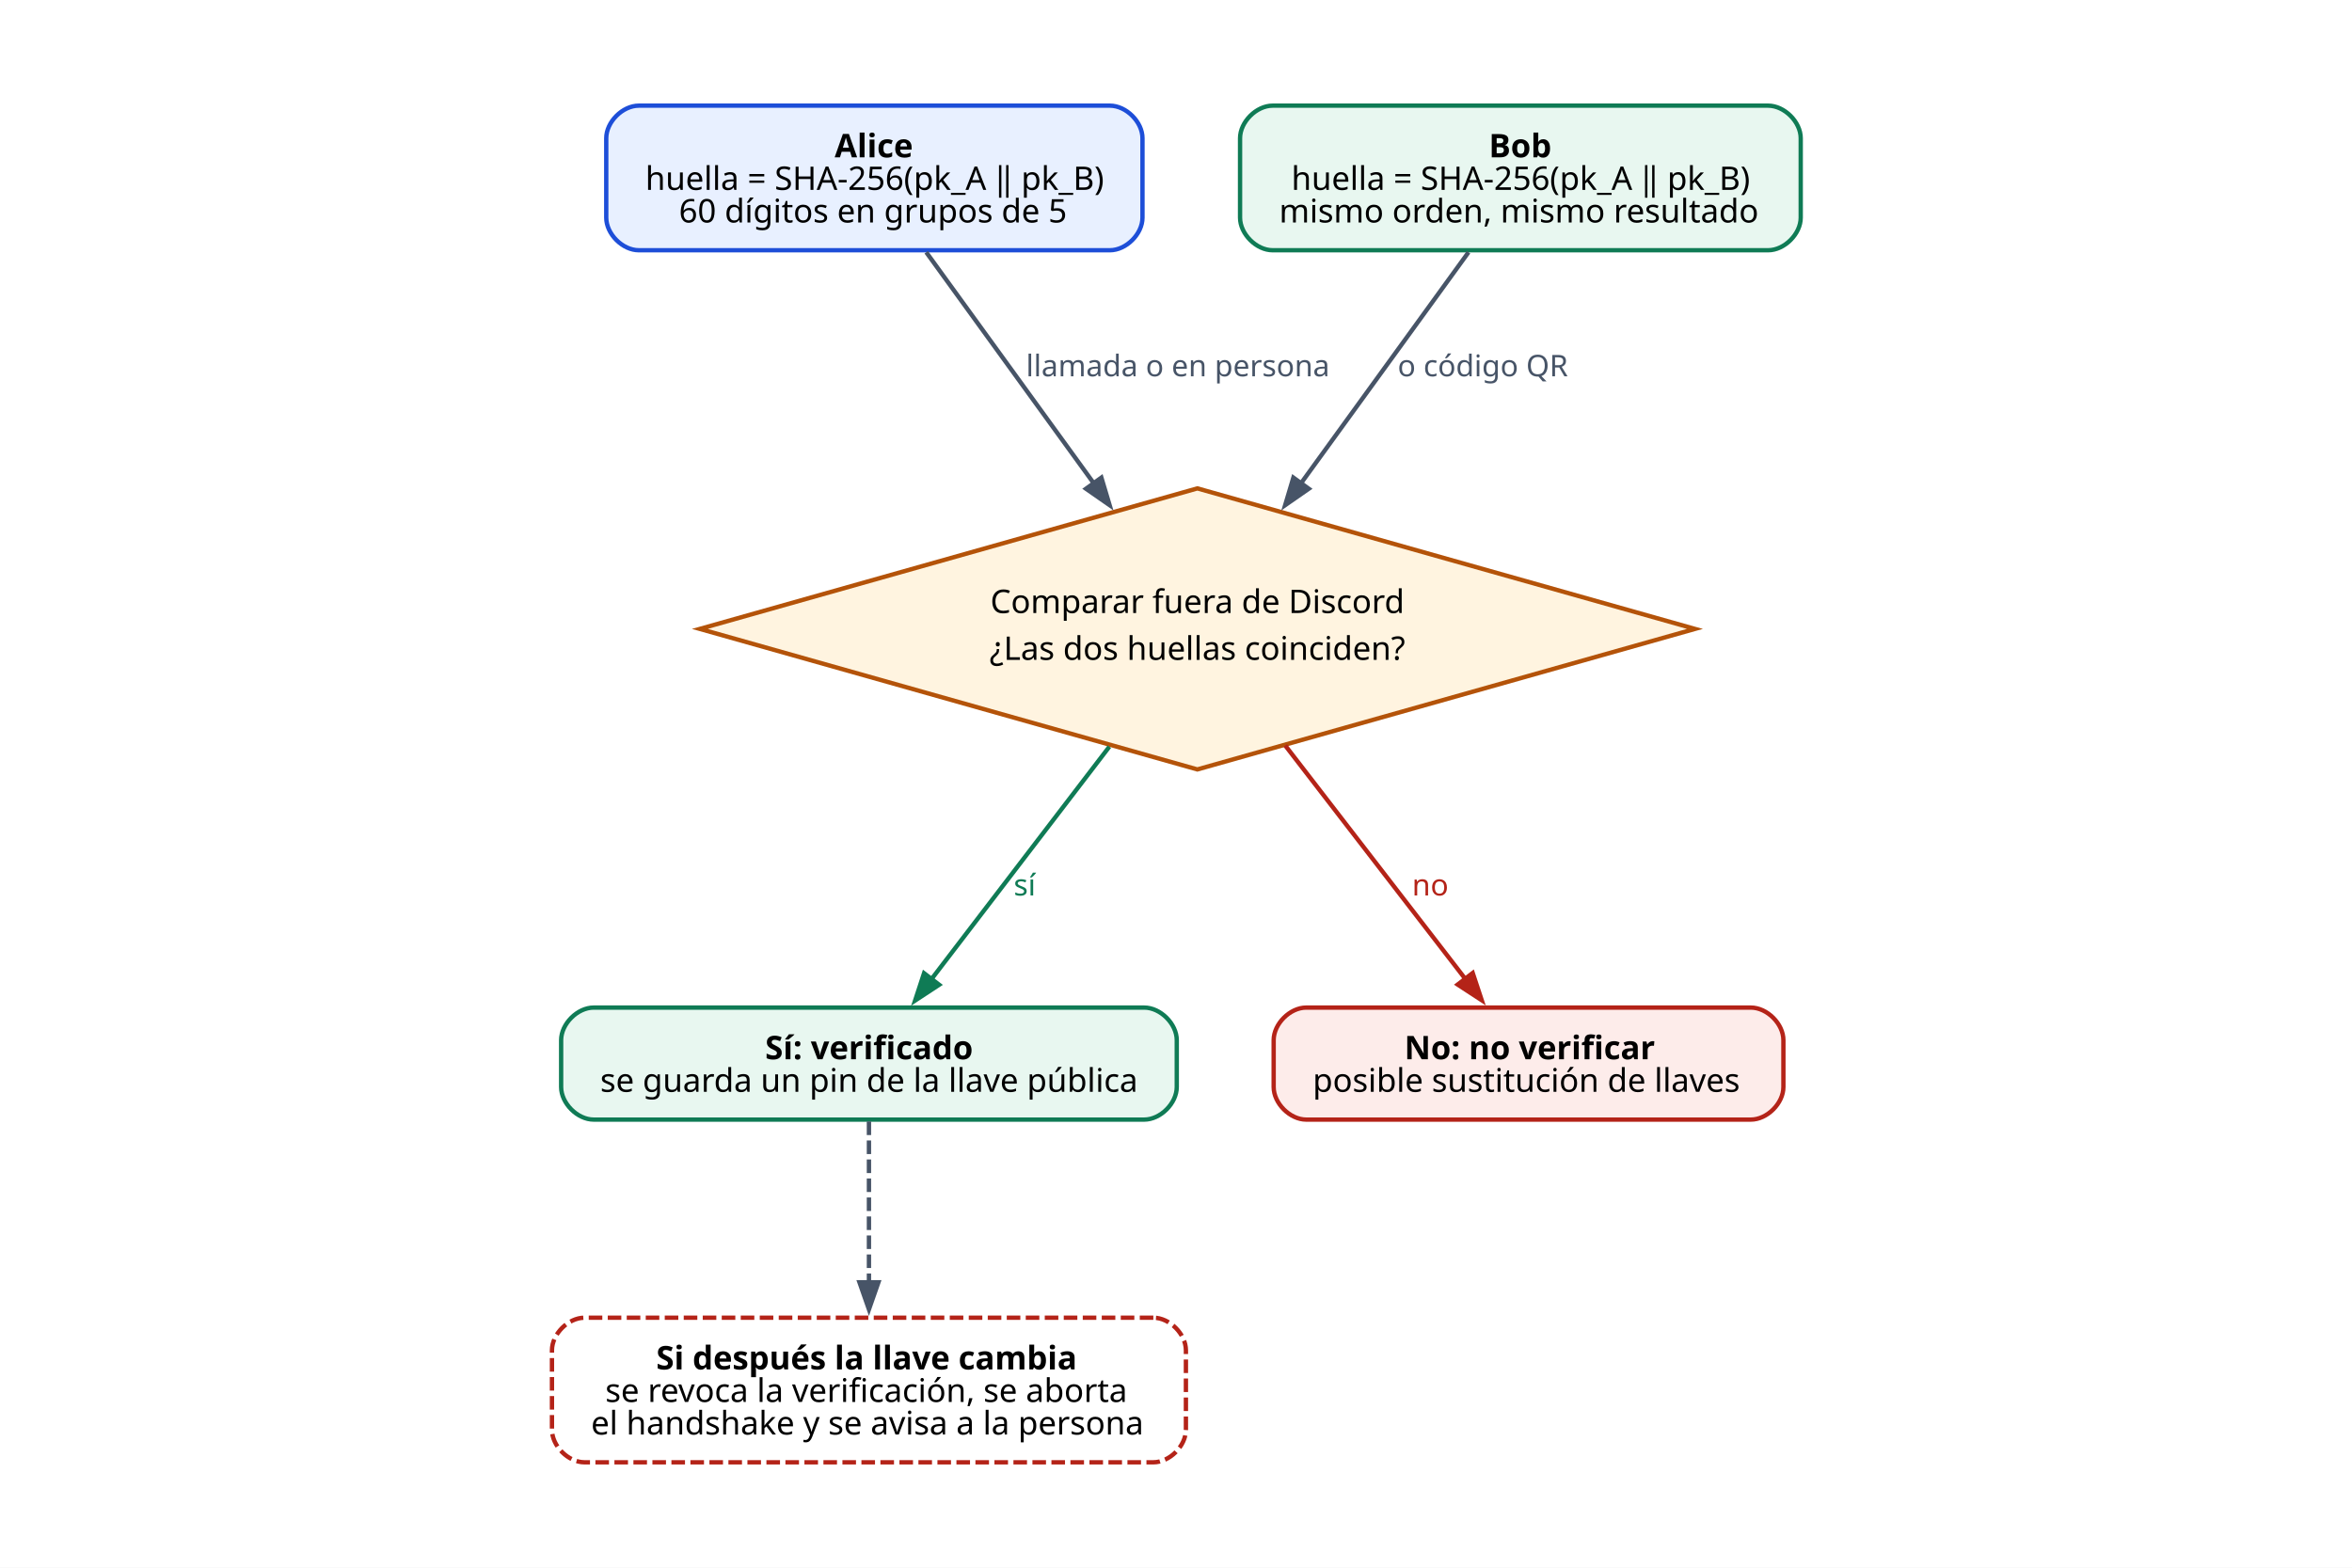
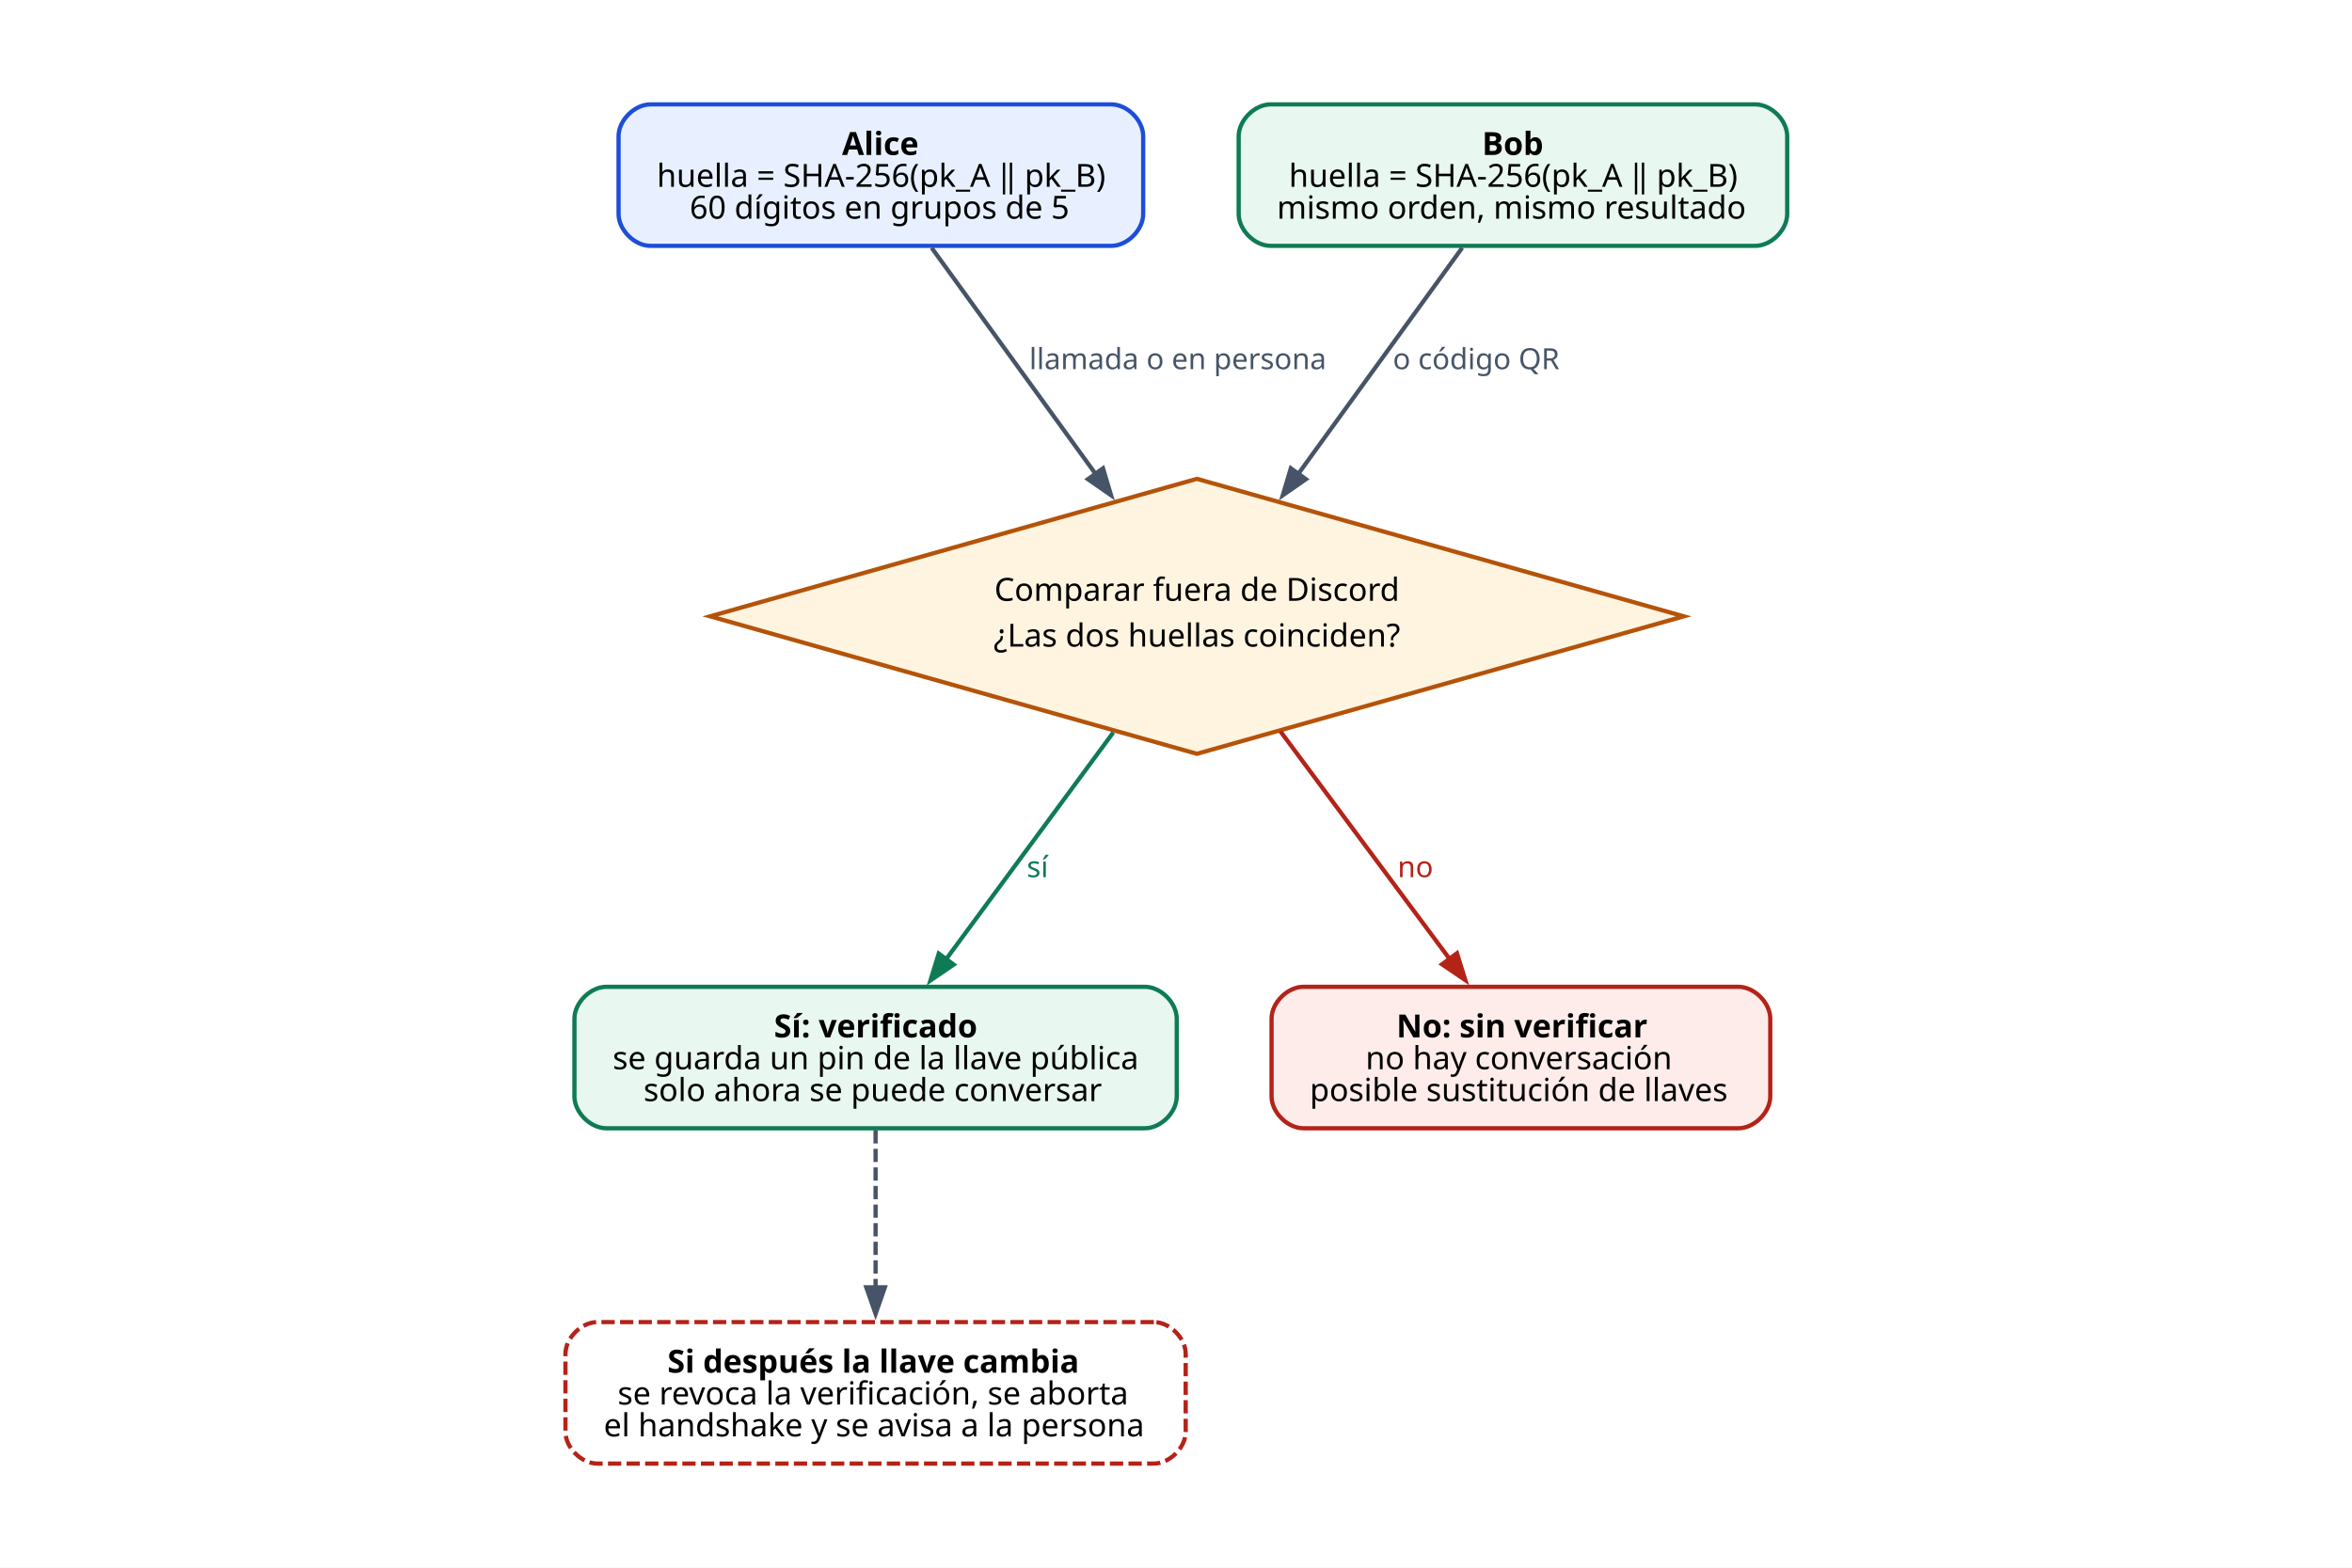
<svg xmlns="http://www.w3.org/2000/svg" width="1200" height="800" viewBox="0 0 1200 800">
  <rect width="1200" height="800" fill="white" />
-   <svg width="1152" height="752" viewBox="0.00 0.00 503.00 543.00" x="24" y="24" preserveAspectRatio="xMidYMid meet">
-     <g id="graph0" class="graph" transform="scale(1 1) rotate(0) translate(21.6 521.5)">
-       <polygon fill="white" stroke="none" points="-21.6,21.6 -21.6,-521.5 481.65,-521.5 481.65,21.6 -21.6,21.6" />
+   <svg width="1152" height="752" viewBox="0.00 0.00 503.00 555.00" x="24" y="24" preserveAspectRatio="xMidYMid meet">
+     <g id="graph0" class="graph" transform="scale(1 1) rotate(0) translate(21.6 533.5)">
+       <polygon fill="white" stroke="none" points="-21.6,21.6 -21.6,-533.5 481.65,-533.5 481.65,21.6 -21.6,21.6" />
      <g id="node1" class="node">
-         <path fill="#e8f0ff" stroke="#1d4ed8" stroke-width="1.6" d="M205.55,-499.9C205.55,-499.9 32,-499.9 32,-499.9 26,-499.9 20,-493.9 20,-487.9 20,-487.9 20,-458.62 20,-458.62 20,-452.62 26,-446.62 32,-446.62 32,-446.62 205.55,-446.62 205.55,-446.62 211.55,-446.62 217.55,-452.62 217.55,-458.62 217.55,-458.62 217.55,-487.9 217.55,-487.9 217.55,-493.9 211.55,-499.9 205.55,-499.9" />
-         <text xml:space="preserve" text-anchor="start" x="104.15" y="-480.86" font-family="Noto Sans" font-weight="bold" font-size="12.00">Alice</text>
-         <text xml:space="preserve" text-anchor="start" x="34.4" y="-468.86" font-family="Noto Sans" font-size="12.00">huella = SHA-256(pk_A ‖ pk_B)</text>
-         <text xml:space="preserve" text-anchor="start" x="46.78" y="-456.86" font-family="Noto Sans" font-size="12.00">60 dígitos en grupos de 5</text>
+         <path fill="#e8f0ff" stroke="#1d4ed8" stroke-width="1.6" d="M205.55,-511.9C205.55,-511.9 32,-511.9 32,-511.9 26,-511.9 20,-505.9 20,-499.9 20,-499.9 20,-470.62 20,-470.62 20,-464.62 26,-458.62 32,-458.62 32,-458.62 205.55,-458.62 205.55,-458.62 211.55,-458.62 217.55,-464.62 217.55,-470.62 217.55,-470.62 217.55,-499.9 217.55,-499.9 217.55,-505.9 211.55,-511.9 205.55,-511.9" />
+         <text xml:space="preserve" text-anchor="start" x="104.15" y="-492.86" font-family="Noto Sans" font-weight="bold" font-size="12.00">Alice</text>
+         <text xml:space="preserve" text-anchor="start" x="34.4" y="-480.86" font-family="Noto Sans" font-size="12.00">huella = SHA-256(pk_A ‖ pk_B)</text>
+         <text xml:space="preserve" text-anchor="start" x="46.78" y="-468.86" font-family="Noto Sans" font-size="12.00">60 dígitos en grupos de 5</text>
      </g>
      <g id="node3" class="node">
-         <polygon fill="#fff4e0" stroke="#b45309" stroke-width="1.6" points="237.78,-358.87 54.48,-307.09 237.77,-255.31 421.08,-307.09 237.78,-358.87" />
-         <text xml:space="preserve" text-anchor="middle" x="237.78" y="-312.94" font-family="Noto Sans" font-size="12.00">Comparar fuera de Discord</text>
-         <text xml:space="preserve" text-anchor="middle" x="237.78" y="-295.69" font-family="Noto Sans" font-size="12.00">¿Las dos huellas coinciden?</text>
+         <polygon fill="#fff4e0" stroke="#b45309" stroke-width="1.6" points="237.78,-370.87 54.48,-319.09 237.77,-267.31 421.08,-319.09 237.78,-370.87" />
+         <text xml:space="preserve" text-anchor="middle" x="237.78" y="-324.94" font-family="Noto Sans" font-size="12.00">Comparar fuera de Discord</text>
+         <text xml:space="preserve" text-anchor="middle" x="237.78" y="-307.69" font-family="Noto Sans" font-size="12.00">¿Las dos huellas coinciden?</text>
      </g>
      <g id="edge1" class="edge">
-         <path fill="none" stroke="#475467" stroke-width="1.6" d="M137.89,-445.88C154.53,-422.94 179.13,-389 199.75,-360.54" />
-         <polygon fill="#475467" stroke="#475467" stroke-width="1.6" points="202.41,-362.84 205.44,-352.69 196.74,-358.74 202.41,-362.84" />
-         <text xml:space="preserve" text-anchor="middle" x="230.58" y="-400.17" font-family="Noto Sans" font-size="11.00" fill="#475467">llamada o en persona</text>
+         <path fill="none" stroke="#475467" stroke-width="1.6" d="M137.89,-457.88C154.53,-434.94 179.13,-401 199.75,-372.54" />
+         <polygon fill="#475467" stroke="#475467" stroke-width="1.6" points="202.41,-374.84 205.44,-364.69 196.74,-370.74 202.41,-374.84" />
+         <text xml:space="preserve" text-anchor="middle" x="230.58" y="-412.17" font-family="Noto Sans" font-size="11.00" fill="#475467">llamada o en persona</text>
      </g>
      <g id="node2" class="node">
-         <path fill="#e8f7f0" stroke="#0f7b55" stroke-width="1.6" d="M448.05,-499.9C448.05,-499.9 265.5,-499.9 265.5,-499.9 259.5,-499.9 253.5,-493.9 253.5,-487.9 253.5,-487.9 253.5,-458.62 253.5,-458.62 253.5,-452.62 259.5,-446.62 265.5,-446.62 265.5,-446.62 448.05,-446.62 448.05,-446.62 454.05,-446.62 460.05,-452.62 460.05,-458.62 460.05,-458.62 460.05,-487.9 460.05,-487.9 460.05,-493.9 454.05,-499.9 448.05,-499.9" />
-         <text xml:space="preserve" text-anchor="start" x="345.15" y="-480.86" font-family="Noto Sans" font-weight="bold" font-size="12.00">Bob</text>
-         <text xml:space="preserve" text-anchor="start" x="272.4" y="-468.86" font-family="Noto Sans" font-size="12.00">huella = SHA-256(pk_A ‖ pk_B)</text>
-         <text xml:space="preserve" text-anchor="start" x="267.9" y="-456.86" font-family="Noto Sans" font-size="12.00">mismo orden, mismo resultado</text>
+         <path fill="#e8f7f0" stroke="#0f7b55" stroke-width="1.6" d="M448.05,-511.9C448.05,-511.9 265.5,-511.9 265.5,-511.9 259.5,-511.9 253.5,-505.9 253.5,-499.9 253.5,-499.9 253.5,-470.62 253.5,-470.62 253.5,-464.62 259.5,-458.62 265.5,-458.62 265.5,-458.62 448.05,-458.62 448.05,-458.62 454.05,-458.62 460.05,-464.62 460.05,-470.62 460.05,-470.62 460.05,-499.9 460.05,-499.9 460.05,-505.9 454.05,-511.9 448.05,-511.9" />
+         <text xml:space="preserve" text-anchor="start" x="345.15" y="-492.86" font-family="Noto Sans" font-weight="bold" font-size="12.00">Bob</text>
+         <text xml:space="preserve" text-anchor="start" x="272.4" y="-480.86" font-family="Noto Sans" font-size="12.00">huella = SHA-256(pk_A ‖ pk_B)</text>
+         <text xml:space="preserve" text-anchor="start" x="267.9" y="-468.86" font-family="Noto Sans" font-size="12.00">mismo orden, mismo resultado</text>
      </g>
      <g id="edge2" class="edge">
-         <path fill="none" stroke="#475467" stroke-width="1.6" d="M337.66,-445.88C321.02,-422.94 296.42,-389 275.8,-360.54" />
-         <polygon fill="#475467" stroke="#475467" stroke-width="1.6" points="278.81,-358.74 270.11,-352.69 273.14,-362.84 278.81,-358.74" />
-         <text xml:space="preserve" text-anchor="middle" x="342.93" y="-400.17" font-family="Noto Sans" font-size="11.00" fill="#475467">o código QR</text>
+         <path fill="none" stroke="#475467" stroke-width="1.6" d="M337.66,-457.88C321.02,-434.94 296.42,-401 275.8,-372.54" />
+         <polygon fill="#475467" stroke="#475467" stroke-width="1.6" points="278.81,-370.74 270.11,-364.69 273.14,-374.84 278.81,-370.74" />
+         <text xml:space="preserve" text-anchor="middle" x="342.93" y="-412.17" font-family="Noto Sans" font-size="11.00" fill="#475467">o código QR</text>
      </g>
      <g id="node4" class="node">
-         <path fill="#e8f7f0" stroke="#0f7b55" stroke-width="1.6" d="M218.18,-167.56C218.18,-167.56 15.38,-167.56 15.38,-167.56 9.38,-167.56 3.38,-161.56 3.38,-155.56 3.38,-155.56 3.38,-138.28 3.38,-138.28 3.38,-132.28 9.38,-126.28 15.38,-126.28 15.38,-126.28 218.18,-126.28 218.18,-126.28 224.18,-126.28 230.18,-132.28 230.18,-138.28 230.18,-138.28 230.18,-155.56 230.18,-155.56 230.18,-161.56 224.18,-167.56 218.18,-167.56" />
-         <text xml:space="preserve" text-anchor="start" x="78.53" y="-148.52" font-family="Noto Sans" font-weight="bold" font-size="12.00">Sí: verificado</text>
-         <text xml:space="preserve" text-anchor="start" x="17.78" y="-136.52" font-family="Noto Sans" font-size="12.00">se guarda un pin de la llave pública</text>
+         <path fill="#e8f7f0" stroke="#0f7b55" stroke-width="1.6" d="M218.18,-179.56C218.18,-179.56 15.38,-179.56 15.38,-179.56 9.38,-179.56 3.38,-173.56 3.38,-167.56 3.38,-167.56 3.38,-138.28 3.38,-138.28 3.38,-132.28 9.38,-126.28 15.38,-126.28 15.38,-126.28 218.18,-126.28 218.18,-126.28 224.18,-126.28 230.18,-132.28 230.18,-138.28 230.18,-138.28 230.18,-167.56 230.18,-167.56 230.18,-173.56 224.18,-179.56 218.18,-179.56" />
+         <text xml:space="preserve" text-anchor="start" x="78.53" y="-160.52" font-family="Noto Sans" font-weight="bold" font-size="12.00">Sí: verificado</text>
+         <text xml:space="preserve" text-anchor="start" x="17.78" y="-148.52" font-family="Noto Sans" font-size="12.00">se guarda un pin de la llave pública</text>
+         <text xml:space="preserve" text-anchor="start" x="29.4" y="-136.52" font-family="Noto Sans" font-size="12.00">solo ahora se puede conversar</text>
      </g>
      <g id="edge3" class="edge">
-         <path fill="none" stroke="#0f7b55" stroke-width="1.6" d="M205.35,-263.7C184.65,-236.64 158.31,-202.21 139.75,-177.95" />
-         <polygon fill="#0f7b55" stroke="#0f7b55" stroke-width="1.6" points="142.64,-175.97 133.78,-170.15 137.08,-180.22 142.64,-175.97" />
-         <text xml:space="preserve" text-anchor="middle" x="174.16" y="-208.86" font-family="Noto Sans" font-size="11.00" fill="#0f7b55">sí</text>
+         <path fill="none" stroke="#0f7b55" stroke-width="1.6" d="M206.3,-275.38C186.73,-248.83 161.85,-215.07 143.29,-189.89" />
+         <polygon fill="#0f7b55" stroke="#0f7b55" stroke-width="1.6" points="146.19,-187.93 137.44,-181.96 140.56,-192.08 146.19,-187.93" />
+         <text xml:space="preserve" text-anchor="middle" x="177.77" y="-220.86" font-family="Noto Sans" font-size="11.00" fill="#0f7b55">sí</text>
      </g>
      <g id="node5" class="node">
-         <path fill="#fdecea" stroke="#b42318" stroke-width="1.6" d="M441.67,-167.56C441.67,-167.56 277.88,-167.56 277.88,-167.56 271.88,-167.56 265.88,-161.56 265.88,-155.56 265.88,-155.56 265.88,-138.28 265.88,-138.28 265.88,-132.28 271.88,-126.28 277.88,-126.28 277.88,-126.28 441.67,-126.28 441.67,-126.28 447.67,-126.28 453.67,-132.28 453.67,-138.28 453.67,-138.28 453.67,-155.56 453.67,-155.56 453.67,-161.56 447.67,-167.56 441.67,-167.56" />
-         <text xml:space="preserve" text-anchor="start" x="314.02" y="-148.52" font-family="Noto Sans" font-weight="bold" font-size="12.00">No: no verificar</text>
+         <path fill="#fdecea" stroke="#b42318" stroke-width="1.6" d="M441.67,-179.56C441.67,-179.56 277.88,-179.56 277.88,-179.56 271.88,-179.56 265.88,-173.56 265.88,-167.56 265.88,-167.56 265.88,-138.28 265.88,-138.28 265.88,-132.28 271.88,-126.28 277.88,-126.28 277.88,-126.28 441.67,-126.28 441.67,-126.28 447.67,-126.28 453.67,-132.28 453.67,-138.28 453.67,-138.28 453.67,-167.56 453.67,-167.56 453.67,-173.56 447.67,-179.56 441.67,-179.56" />
+         <text xml:space="preserve" text-anchor="start" x="312.9" y="-160.52" font-family="Noto Sans" font-weight="bold" font-size="12.00">No: sin verificar</text>
+         <text xml:space="preserve" text-anchor="start" x="301.27" y="-148.52" font-family="Noto Sans" font-size="12.00">no hay conversación</text>
        <text xml:space="preserve" text-anchor="start" x="280.27" y="-136.52" font-family="Noto Sans" font-size="12.00">posible sustitución de llaves</text>
      </g>
      <g id="edge4" class="edge">
-         <path fill="none" stroke="#b42318" stroke-width="1.6" d="M270.15,-264.12C291.03,-237.05 317.69,-202.48 336.49,-178.11" />
-         <polygon fill="#b42318" stroke="#b42318" stroke-width="1.6" points="339.21,-180.31 342.54,-170.26 333.67,-176.04 339.21,-180.31" />
-         <text xml:space="preserve" text-anchor="middle" x="323.58" y="-208.86" font-family="Noto Sans" font-size="11.00" fill="#b42318">no</text>
+         <path fill="none" stroke="#b42318" stroke-width="1.6" d="M269.19,-275.81C288.93,-249.26 314.11,-215.37 332.91,-190.07" />
+         <polygon fill="#b42318" stroke="#b42318" stroke-width="1.6" points="335.69,-192.2 338.84,-182.09 330.07,-188.03 335.69,-192.2" />
+         <text xml:space="preserve" text-anchor="middle" x="320.04" y="-220.86" font-family="Noto Sans" font-size="11.00" fill="#b42318">no</text>
      </g>
      <g id="node6" class="node">
        <path fill="white" stroke="#b42318" stroke-width="1.6" stroke-dasharray="5,2" d="M221.55,-53.28C221.55,-53.28 12,-53.28 12,-53.28 6,-53.28 0,-47.28 0,-41.28 0,-41.28 0,-12 0,-12 0,-6 6,0 12,0 12,0 221.55,0 221.55,0 227.55,0 233.55,-6 233.55,-12 233.55,-12 233.55,-41.28 233.55,-41.28 233.55,-47.28 227.55,-53.28 221.55,-53.28" />
        <text xml:space="preserve" text-anchor="start" x="38.4" y="-34.24" font-family="Noto Sans" font-weight="bold" font-size="12.00">Si después la llave cambia</text>
        <text xml:space="preserve" text-anchor="start" x="19.65" y="-22.24" font-family="Noto Sans" font-size="12.00">se revoca la verificación, se aborta</text>
        <text xml:space="preserve" text-anchor="start" x="14.4" y="-10.24" font-family="Noto Sans" font-size="12.00">el handshake y se avisa a la persona</text>
      </g>
      <g id="edge5" class="edge">
-         <path fill="none" stroke="#475467" stroke-width="1.6" stroke-dasharray="5,2" d="M116.78,-125.59C116.78,-109.33 116.78,-86.07 116.78,-66.3" />
-         <polygon fill="#475467" stroke="#475467" stroke-width="1.6" points="120.28,-66.34 116.78,-56.34 113.28,-66.34 120.28,-66.34" />
+         <path fill="none" stroke="#475467" stroke-width="1.6" stroke-dasharray="5,2" d="M116.78,-125.56C116.78,-108.34 116.78,-85.57 116.78,-66.31" />
+         <polygon fill="#475467" stroke="#475467" stroke-width="1.6" points="120.28,-66.38 116.78,-56.38 113.28,-66.38 120.28,-66.38" />
      </g>
    </g>
  </svg>
</svg>
